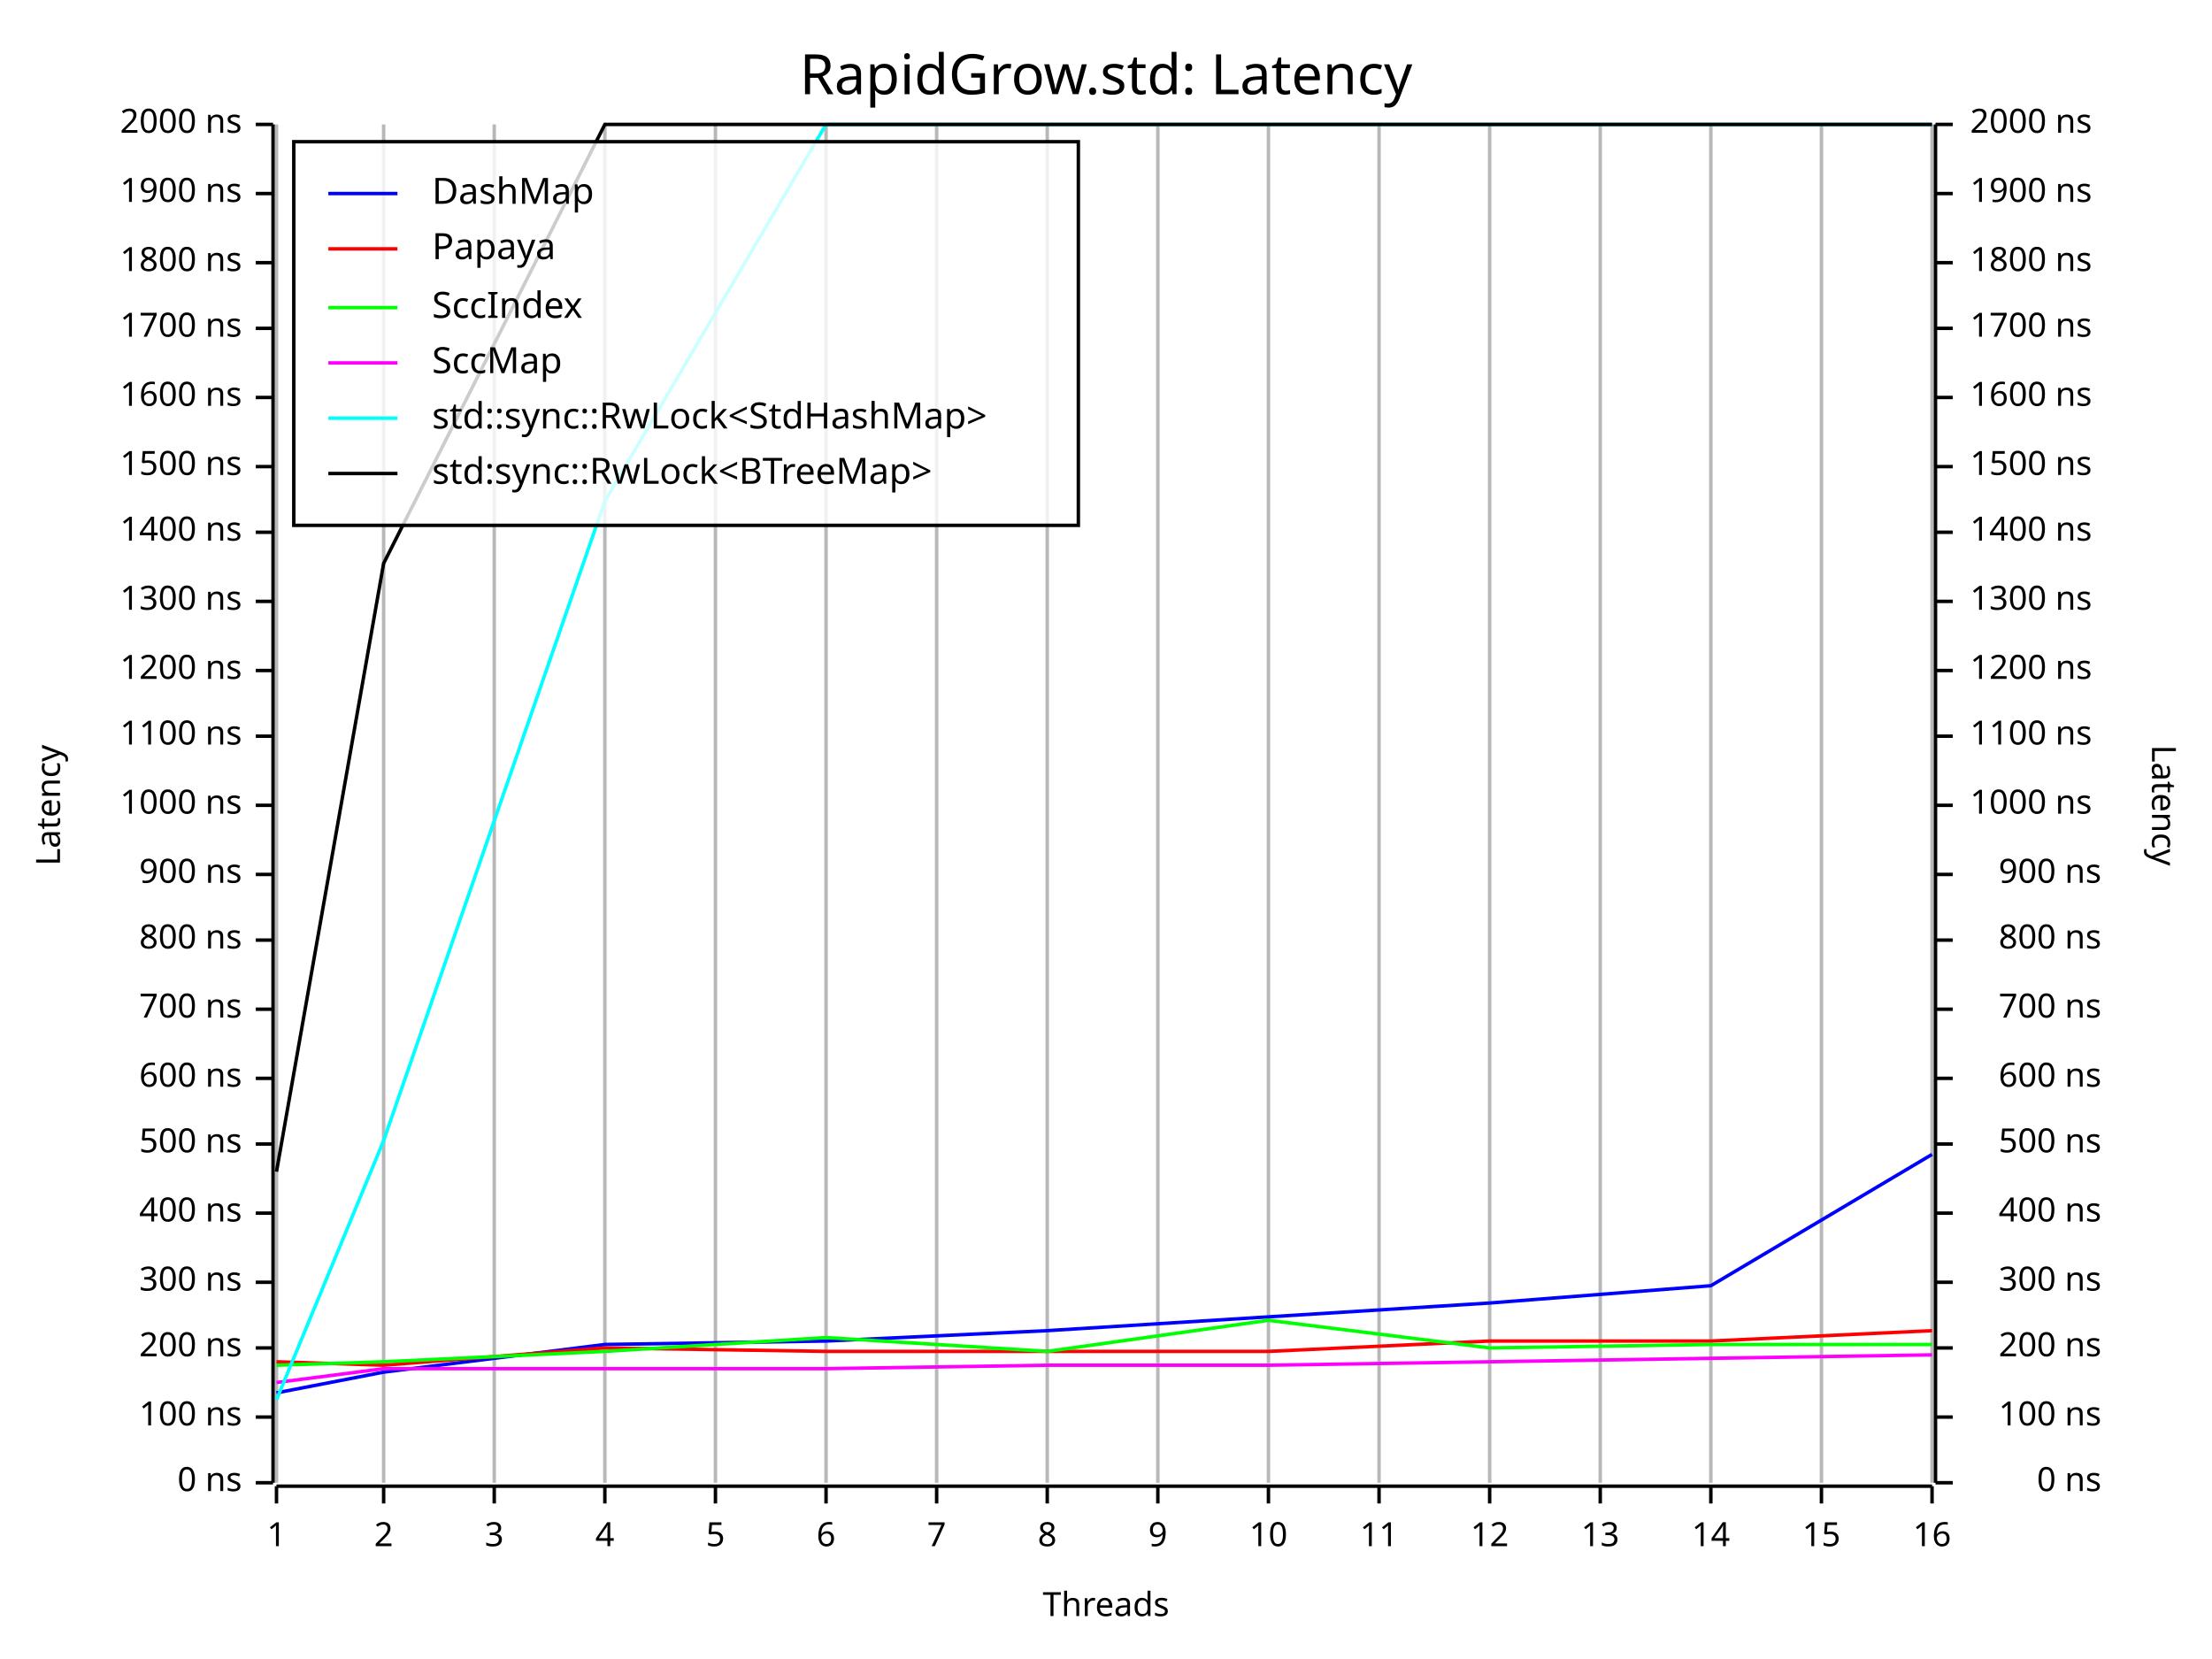
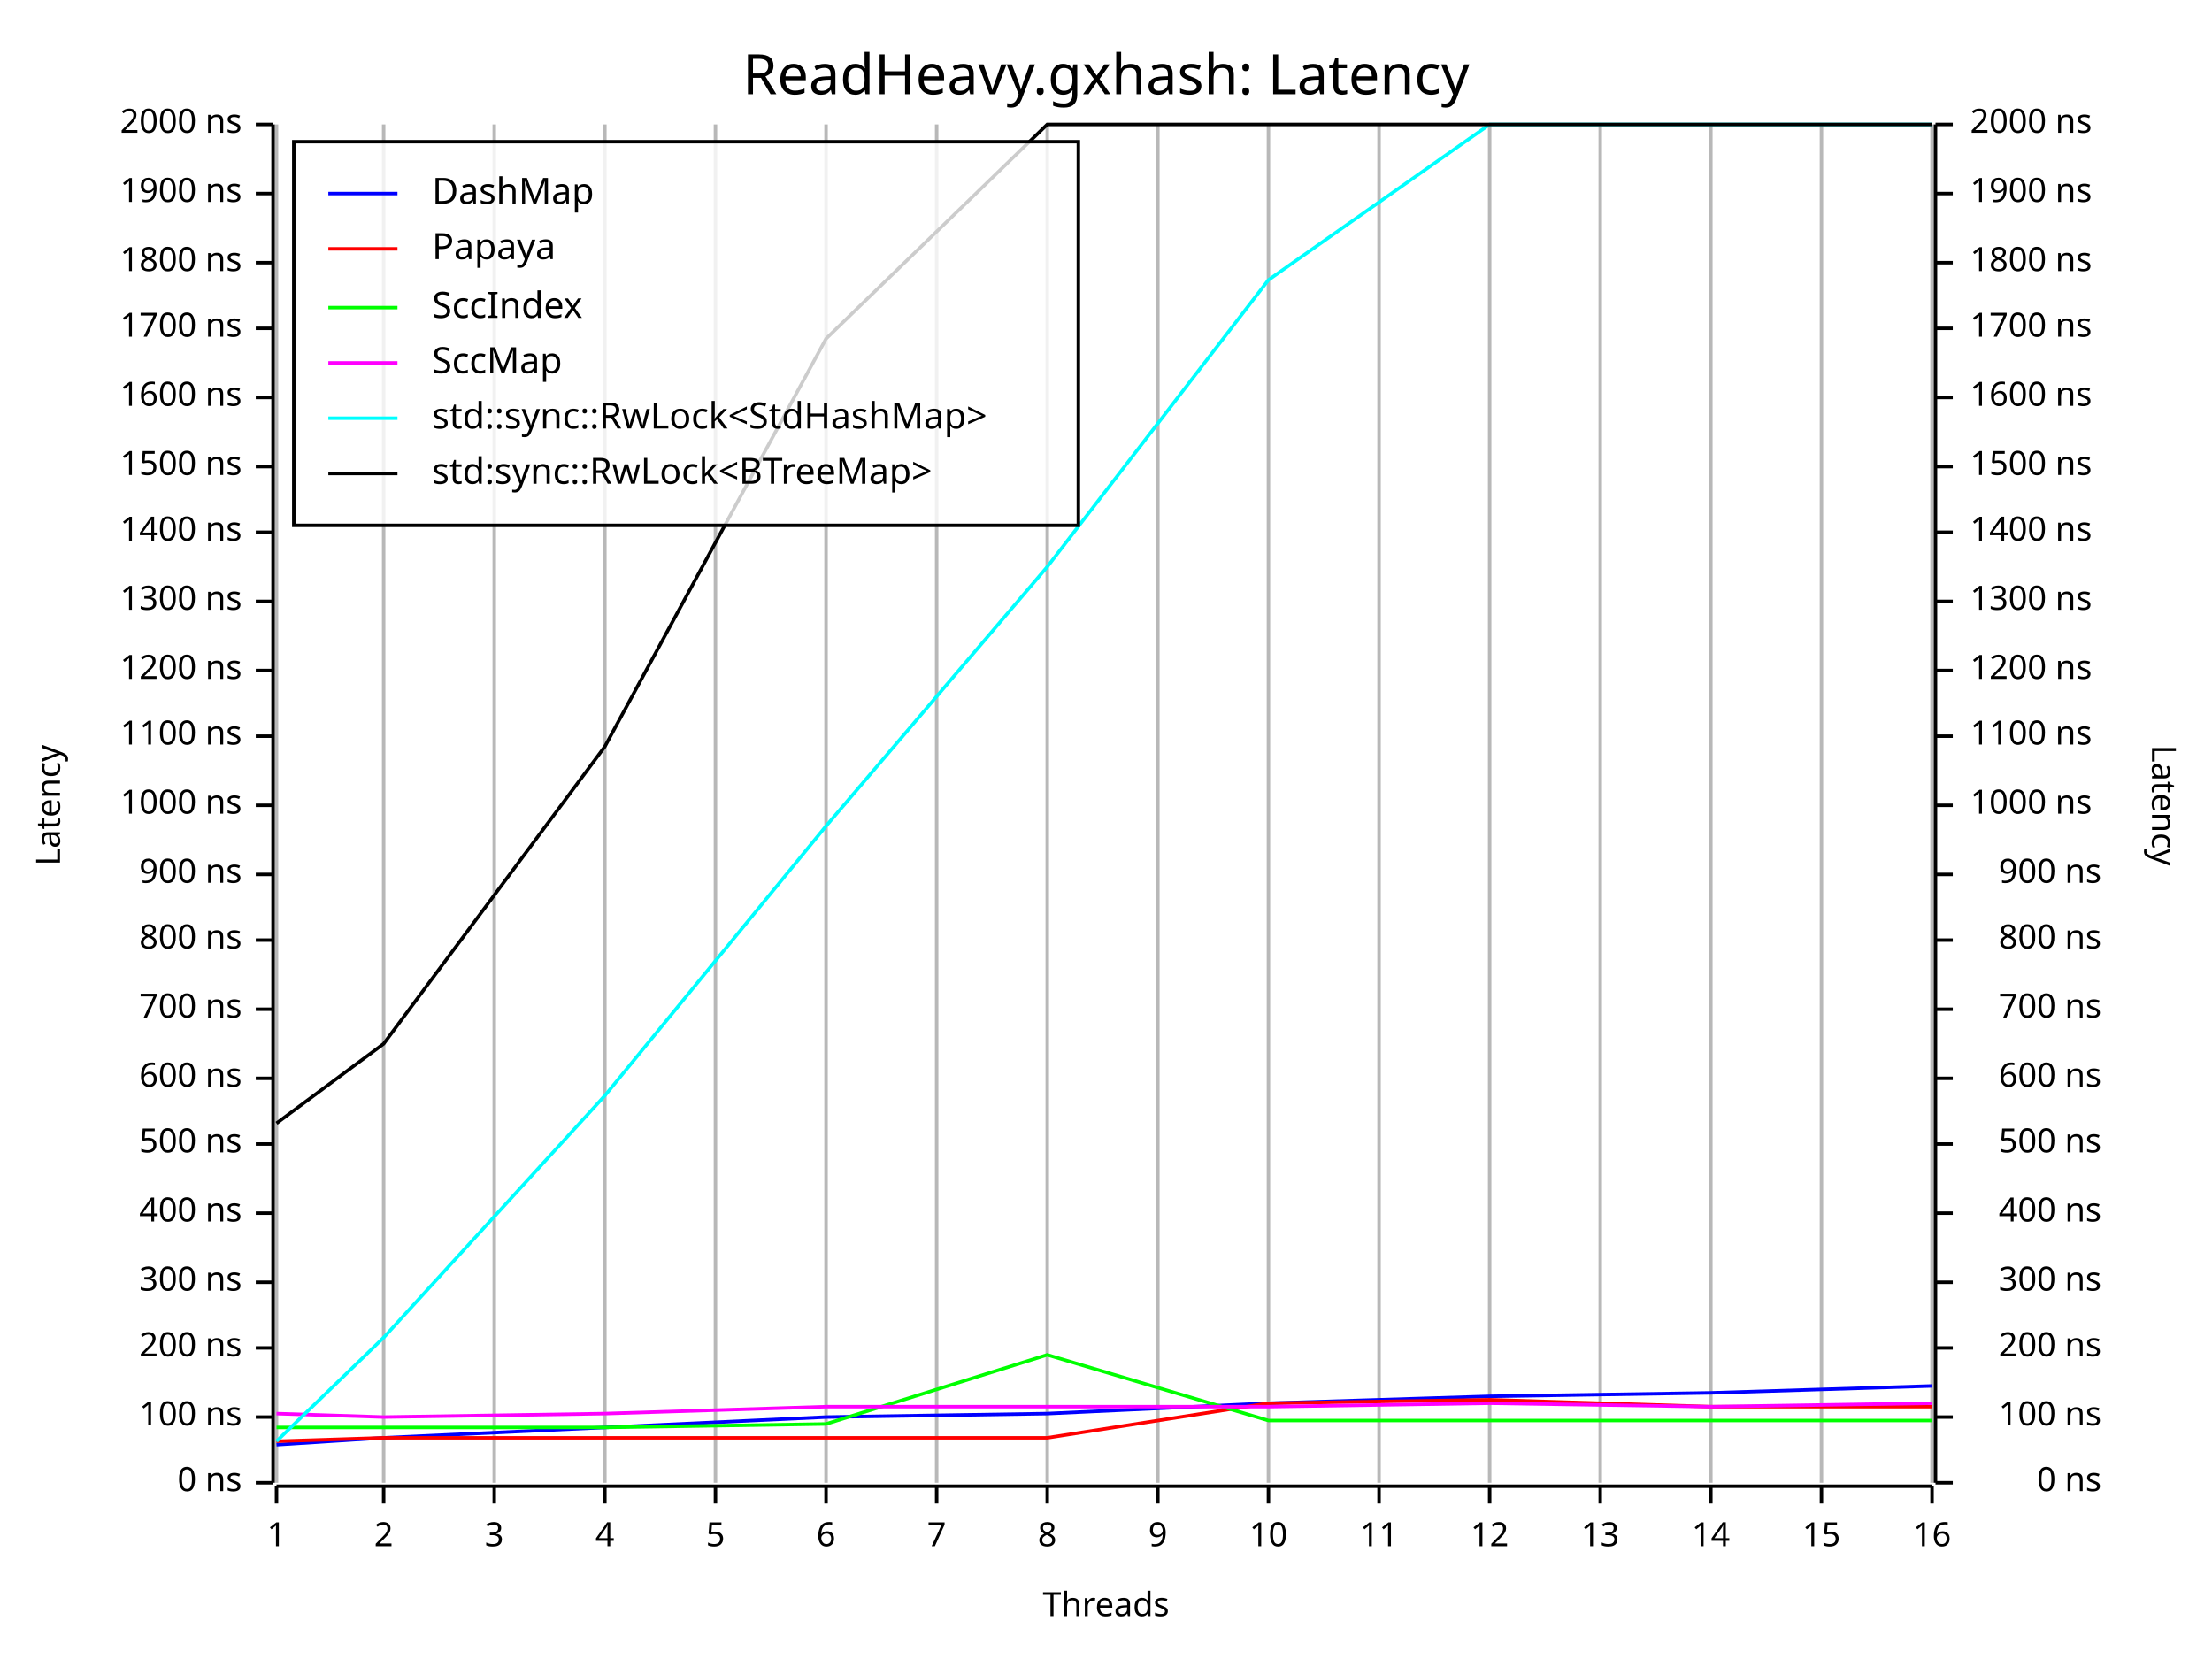
<svg xmlns="http://www.w3.org/2000/svg" width="640" height="480" viewBox="0 0 640 480">
  <rect x="0" y="0" width="640" height="480" opacity="1" fill="#FFFFFF" stroke="none" />
  <text x="320" y="15" dy="0.76em" text-anchor="middle" font-family="Fira Code" font-size="16.129" opacity="1" fill="#000000">
- RapidGrow.std: Latency
+ ReadHeavy.gxhash: Latency
</text>
  <line opacity="0.1" stroke="#000000" stroke-width="1" x1="80" y1="429" x2="80" y2="36" />
  <line opacity="0.1" stroke="#000000" stroke-width="1" x1="111" y1="429" x2="111" y2="36" />
  <line opacity="0.1" stroke="#000000" stroke-width="1" x1="143" y1="429" x2="143" y2="36" />
  <line opacity="0.1" stroke="#000000" stroke-width="1" x1="175" y1="429" x2="175" y2="36" />
  <line opacity="0.1" stroke="#000000" stroke-width="1" x1="207" y1="429" x2="207" y2="36" />
  <line opacity="0.1" stroke="#000000" stroke-width="1" x1="239" y1="429" x2="239" y2="36" />
  <line opacity="0.1" stroke="#000000" stroke-width="1" x1="271" y1="429" x2="271" y2="36" />
  <line opacity="0.1" stroke="#000000" stroke-width="1" x1="303" y1="429" x2="303" y2="36" />
  <line opacity="0.1" stroke="#000000" stroke-width="1" x1="335" y1="429" x2="335" y2="36" />
  <line opacity="0.1" stroke="#000000" stroke-width="1" x1="367" y1="429" x2="367" y2="36" />
  <line opacity="0.1" stroke="#000000" stroke-width="1" x1="399" y1="429" x2="399" y2="36" />
  <line opacity="0.1" stroke="#000000" stroke-width="1" x1="431" y1="429" x2="431" y2="36" />
  <line opacity="0.1" stroke="#000000" stroke-width="1" x1="463" y1="429" x2="463" y2="36" />
  <line opacity="0.1" stroke="#000000" stroke-width="1" x1="495" y1="429" x2="495" y2="36" />
  <line opacity="0.1" stroke="#000000" stroke-width="1" x1="527" y1="429" x2="527" y2="36" />
  <line opacity="0.1" stroke="#000000" stroke-width="1" x1="559" y1="429" x2="559" y2="36" />
  <text x="10" y="233" dy="0.76em" text-anchor="middle" font-family="sans-serif" font-size="9.677" opacity="1" fill="#000000" transform="rotate(270, 10, 233)">
Latency
</text>
  <text x="320" y="470" dy="-0.5ex" text-anchor="middle" font-family="sans-serif" font-size="9.677" opacity="1" fill="#000000">
Threads
</text>
  <text x="630" y="233" dy="0.76em" text-anchor="middle" font-family="sans-serif" font-size="9.677" opacity="1" fill="#000000" transform="rotate(90, 630, 233)">
Latency
</text>
  <line opacity="0.2" stroke="#000000" stroke-width="1" x1="80" y1="429" x2="80" y2="36" />
  <line opacity="0.2" stroke="#000000" stroke-width="1" x1="111" y1="429" x2="111" y2="36" />
  <line opacity="0.2" stroke="#000000" stroke-width="1" x1="143" y1="429" x2="143" y2="36" />
  <line opacity="0.2" stroke="#000000" stroke-width="1" x1="175" y1="429" x2="175" y2="36" />
  <line opacity="0.2" stroke="#000000" stroke-width="1" x1="207" y1="429" x2="207" y2="36" />
  <line opacity="0.2" stroke="#000000" stroke-width="1" x1="239" y1="429" x2="239" y2="36" />
  <line opacity="0.2" stroke="#000000" stroke-width="1" x1="271" y1="429" x2="271" y2="36" />
  <line opacity="0.2" stroke="#000000" stroke-width="1" x1="303" y1="429" x2="303" y2="36" />
  <line opacity="0.2" stroke="#000000" stroke-width="1" x1="335" y1="429" x2="335" y2="36" />
  <line opacity="0.2" stroke="#000000" stroke-width="1" x1="367" y1="429" x2="367" y2="36" />
  <line opacity="0.2" stroke="#000000" stroke-width="1" x1="399" y1="429" x2="399" y2="36" />
  <line opacity="0.2" stroke="#000000" stroke-width="1" x1="431" y1="429" x2="431" y2="36" />
  <line opacity="0.2" stroke="#000000" stroke-width="1" x1="463" y1="429" x2="463" y2="36" />
  <line opacity="0.2" stroke="#000000" stroke-width="1" x1="495" y1="429" x2="495" y2="36" />
  <line opacity="0.2" stroke="#000000" stroke-width="1" x1="527" y1="429" x2="527" y2="36" />
  <line opacity="0.2" stroke="#000000" stroke-width="1" x1="559" y1="429" x2="559" y2="36" />
  <polyline fill="none" opacity="1" stroke="#000000" stroke-width="1" points="79,36 79,429 " />
  <text x="70" y="429" dy="0.5ex" text-anchor="end" font-family="sans-serif" font-size="9.677" opacity="1" fill="#000000">
0 ns
</text>
  <polyline fill="none" opacity="1" stroke="#000000" stroke-width="1" points="74,429 79,429 " />
  <text x="70" y="410" dy="0.5ex" text-anchor="end" font-family="sans-serif" font-size="9.677" opacity="1" fill="#000000">
100 ns
</text>
  <polyline fill="none" opacity="1" stroke="#000000" stroke-width="1" points="74,410 79,410 " />
  <text x="70" y="390" dy="0.5ex" text-anchor="end" font-family="sans-serif" font-size="9.677" opacity="1" fill="#000000">
200 ns
</text>
  <polyline fill="none" opacity="1" stroke="#000000" stroke-width="1" points="74,390 79,390 " />
  <text x="70" y="371" dy="0.5ex" text-anchor="end" font-family="sans-serif" font-size="9.677" opacity="1" fill="#000000">
300 ns
</text>
  <polyline fill="none" opacity="1" stroke="#000000" stroke-width="1" points="74,371 79,371 " />
  <text x="70" y="351" dy="0.5ex" text-anchor="end" font-family="sans-serif" font-size="9.677" opacity="1" fill="#000000">
400 ns
</text>
  <polyline fill="none" opacity="1" stroke="#000000" stroke-width="1" points="74,351 79,351 " />
  <text x="70" y="331" dy="0.5ex" text-anchor="end" font-family="sans-serif" font-size="9.677" opacity="1" fill="#000000">
500 ns
</text>
  <polyline fill="none" opacity="1" stroke="#000000" stroke-width="1" points="74,331 79,331 " />
  <text x="70" y="312" dy="0.5ex" text-anchor="end" font-family="sans-serif" font-size="9.677" opacity="1" fill="#000000">
600 ns
</text>
  <polyline fill="none" opacity="1" stroke="#000000" stroke-width="1" points="74,312 79,312 " />
  <text x="70" y="292" dy="0.5ex" text-anchor="end" font-family="sans-serif" font-size="9.677" opacity="1" fill="#000000">
700 ns
</text>
  <polyline fill="none" opacity="1" stroke="#000000" stroke-width="1" points="74,292 79,292 " />
  <text x="70" y="272" dy="0.5ex" text-anchor="end" font-family="sans-serif" font-size="9.677" opacity="1" fill="#000000">
800 ns
</text>
  <polyline fill="none" opacity="1" stroke="#000000" stroke-width="1" points="74,272 79,272 " />
  <text x="70" y="253" dy="0.5ex" text-anchor="end" font-family="sans-serif" font-size="9.677" opacity="1" fill="#000000">
900 ns
</text>
  <polyline fill="none" opacity="1" stroke="#000000" stroke-width="1" points="74,253 79,253 " />
  <text x="70" y="233" dy="0.5ex" text-anchor="end" font-family="sans-serif" font-size="9.677" opacity="1" fill="#000000">
1000 ns
</text>
  <polyline fill="none" opacity="1" stroke="#000000" stroke-width="1" points="74,233 79,233 " />
  <text x="70" y="213" dy="0.5ex" text-anchor="end" font-family="sans-serif" font-size="9.677" opacity="1" fill="#000000">
1100 ns
</text>
  <polyline fill="none" opacity="1" stroke="#000000" stroke-width="1" points="74,213 79,213 " />
  <text x="70" y="194" dy="0.5ex" text-anchor="end" font-family="sans-serif" font-size="9.677" opacity="1" fill="#000000">
1200 ns
</text>
  <polyline fill="none" opacity="1" stroke="#000000" stroke-width="1" points="74,194 79,194 " />
  <text x="70" y="174" dy="0.5ex" text-anchor="end" font-family="sans-serif" font-size="9.677" opacity="1" fill="#000000">
1300 ns
</text>
  <polyline fill="none" opacity="1" stroke="#000000" stroke-width="1" points="74,174 79,174 " />
  <text x="70" y="154" dy="0.5ex" text-anchor="end" font-family="sans-serif" font-size="9.677" opacity="1" fill="#000000">
1400 ns
</text>
  <polyline fill="none" opacity="1" stroke="#000000" stroke-width="1" points="74,154 79,154 " />
  <text x="70" y="135" dy="0.5ex" text-anchor="end" font-family="sans-serif" font-size="9.677" opacity="1" fill="#000000">
1500 ns
</text>
  <polyline fill="none" opacity="1" stroke="#000000" stroke-width="1" points="74,135 79,135 " />
  <text x="70" y="115" dy="0.5ex" text-anchor="end" font-family="sans-serif" font-size="9.677" opacity="1" fill="#000000">
1600 ns
</text>
  <polyline fill="none" opacity="1" stroke="#000000" stroke-width="1" points="74,115 79,115 " />
  <text x="70" y="95" dy="0.5ex" text-anchor="end" font-family="sans-serif" font-size="9.677" opacity="1" fill="#000000">
1700 ns
</text>
  <polyline fill="none" opacity="1" stroke="#000000" stroke-width="1" points="74,95 79,95 " />
  <text x="70" y="76" dy="0.5ex" text-anchor="end" font-family="sans-serif" font-size="9.677" opacity="1" fill="#000000">
1800 ns
</text>
  <polyline fill="none" opacity="1" stroke="#000000" stroke-width="1" points="74,76 79,76 " />
  <text x="70" y="56" dy="0.5ex" text-anchor="end" font-family="sans-serif" font-size="9.677" opacity="1" fill="#000000">
1900 ns
</text>
  <polyline fill="none" opacity="1" stroke="#000000" stroke-width="1" points="74,56 79,56 " />
  <text x="70" y="36" dy="0.5ex" text-anchor="end" font-family="sans-serif" font-size="9.677" opacity="1" fill="#000000">
2000 ns
</text>
  <polyline fill="none" opacity="1" stroke="#000000" stroke-width="1" points="74,36 79,36 " />
  <polyline fill="none" opacity="1" stroke="#000000" stroke-width="1" points="80,430 559,430 " />
  <text x="80" y="440" dy="0.76em" text-anchor="middle" font-family="sans-serif" font-size="9.677" opacity="1" fill="#000000">
1
</text>
  <polyline fill="none" opacity="1" stroke="#000000" stroke-width="1" points="80,430 80,435 " />
  <text x="111" y="440" dy="0.76em" text-anchor="middle" font-family="sans-serif" font-size="9.677" opacity="1" fill="#000000">
2
</text>
  <polyline fill="none" opacity="1" stroke="#000000" stroke-width="1" points="111,430 111,435 " />
  <text x="143" y="440" dy="0.76em" text-anchor="middle" font-family="sans-serif" font-size="9.677" opacity="1" fill="#000000">
3
</text>
  <polyline fill="none" opacity="1" stroke="#000000" stroke-width="1" points="143,430 143,435 " />
  <text x="175" y="440" dy="0.76em" text-anchor="middle" font-family="sans-serif" font-size="9.677" opacity="1" fill="#000000">
4
</text>
  <polyline fill="none" opacity="1" stroke="#000000" stroke-width="1" points="175,430 175,435 " />
  <text x="207" y="440" dy="0.76em" text-anchor="middle" font-family="sans-serif" font-size="9.677" opacity="1" fill="#000000">
5
</text>
  <polyline fill="none" opacity="1" stroke="#000000" stroke-width="1" points="207,430 207,435 " />
  <text x="239" y="440" dy="0.76em" text-anchor="middle" font-family="sans-serif" font-size="9.677" opacity="1" fill="#000000">
6
</text>
  <polyline fill="none" opacity="1" stroke="#000000" stroke-width="1" points="239,430 239,435 " />
  <text x="271" y="440" dy="0.76em" text-anchor="middle" font-family="sans-serif" font-size="9.677" opacity="1" fill="#000000">
7
</text>
  <polyline fill="none" opacity="1" stroke="#000000" stroke-width="1" points="271,430 271,435 " />
  <text x="303" y="440" dy="0.76em" text-anchor="middle" font-family="sans-serif" font-size="9.677" opacity="1" fill="#000000">
8
</text>
  <polyline fill="none" opacity="1" stroke="#000000" stroke-width="1" points="303,430 303,435 " />
  <text x="335" y="440" dy="0.76em" text-anchor="middle" font-family="sans-serif" font-size="9.677" opacity="1" fill="#000000">
9
</text>
  <polyline fill="none" opacity="1" stroke="#000000" stroke-width="1" points="335,430 335,435 " />
  <text x="367" y="440" dy="0.76em" text-anchor="middle" font-family="sans-serif" font-size="9.677" opacity="1" fill="#000000">
10
</text>
  <polyline fill="none" opacity="1" stroke="#000000" stroke-width="1" points="367,430 367,435 " />
  <text x="399" y="440" dy="0.76em" text-anchor="middle" font-family="sans-serif" font-size="9.677" opacity="1" fill="#000000">
11
</text>
  <polyline fill="none" opacity="1" stroke="#000000" stroke-width="1" points="399,430 399,435 " />
  <text x="431" y="440" dy="0.76em" text-anchor="middle" font-family="sans-serif" font-size="9.677" opacity="1" fill="#000000">
12
</text>
  <polyline fill="none" opacity="1" stroke="#000000" stroke-width="1" points="431,430 431,435 " />
  <text x="463" y="440" dy="0.76em" text-anchor="middle" font-family="sans-serif" font-size="9.677" opacity="1" fill="#000000">
13
</text>
  <polyline fill="none" opacity="1" stroke="#000000" stroke-width="1" points="463,430 463,435 " />
  <text x="495" y="440" dy="0.76em" text-anchor="middle" font-family="sans-serif" font-size="9.677" opacity="1" fill="#000000">
14
</text>
  <polyline fill="none" opacity="1" stroke="#000000" stroke-width="1" points="495,430 495,435 " />
  <text x="527" y="440" dy="0.76em" text-anchor="middle" font-family="sans-serif" font-size="9.677" opacity="1" fill="#000000">
15
</text>
  <polyline fill="none" opacity="1" stroke="#000000" stroke-width="1" points="527,430 527,435 " />
  <text x="559" y="440" dy="0.76em" text-anchor="middle" font-family="sans-serif" font-size="9.677" opacity="1" fill="#000000">
16
</text>
  <polyline fill="none" opacity="1" stroke="#000000" stroke-width="1" points="559,430 559,435 " />
  <polyline fill="none" opacity="1" stroke="#000000" stroke-width="1" points="560,36 560,429 " />
  <text x="608" y="429" dy="0.5ex" text-anchor="end" font-family="sans-serif" font-size="9.677" opacity="1" fill="#000000">
0 ns
</text>
  <polyline fill="none" opacity="1" stroke="#000000" stroke-width="1" points="560,429 565,429 " />
  <text x="608" y="410" dy="0.5ex" text-anchor="end" font-family="sans-serif" font-size="9.677" opacity="1" fill="#000000">
100 ns
</text>
  <polyline fill="none" opacity="1" stroke="#000000" stroke-width="1" points="560,410 565,410 " />
  <text x="608" y="390" dy="0.5ex" text-anchor="end" font-family="sans-serif" font-size="9.677" opacity="1" fill="#000000">
200 ns
</text>
  <polyline fill="none" opacity="1" stroke="#000000" stroke-width="1" points="560,390 565,390 " />
  <text x="608" y="371" dy="0.5ex" text-anchor="end" font-family="sans-serif" font-size="9.677" opacity="1" fill="#000000">
300 ns
</text>
  <polyline fill="none" opacity="1" stroke="#000000" stroke-width="1" points="560,371 565,371 " />
  <text x="608" y="351" dy="0.5ex" text-anchor="end" font-family="sans-serif" font-size="9.677" opacity="1" fill="#000000">
400 ns
</text>
  <polyline fill="none" opacity="1" stroke="#000000" stroke-width="1" points="560,351 565,351 " />
  <text x="608" y="331" dy="0.5ex" text-anchor="end" font-family="sans-serif" font-size="9.677" opacity="1" fill="#000000">
500 ns
</text>
  <polyline fill="none" opacity="1" stroke="#000000" stroke-width="1" points="560,331 565,331 " />
  <text x="608" y="312" dy="0.5ex" text-anchor="end" font-family="sans-serif" font-size="9.677" opacity="1" fill="#000000">
600 ns
</text>
  <polyline fill="none" opacity="1" stroke="#000000" stroke-width="1" points="560,312 565,312 " />
  <text x="608" y="292" dy="0.5ex" text-anchor="end" font-family="sans-serif" font-size="9.677" opacity="1" fill="#000000">
700 ns
</text>
  <polyline fill="none" opacity="1" stroke="#000000" stroke-width="1" points="560,292 565,292 " />
  <text x="608" y="272" dy="0.5ex" text-anchor="end" font-family="sans-serif" font-size="9.677" opacity="1" fill="#000000">
800 ns
</text>
  <polyline fill="none" opacity="1" stroke="#000000" stroke-width="1" points="560,272 565,272 " />
  <text x="608" y="253" dy="0.5ex" text-anchor="end" font-family="sans-serif" font-size="9.677" opacity="1" fill="#000000">
900 ns
</text>
  <polyline fill="none" opacity="1" stroke="#000000" stroke-width="1" points="560,253 565,253 " />
  <text x="570" y="233" dy="0.5ex" text-anchor="start" font-family="sans-serif" font-size="9.677" opacity="1" fill="#000000">
1000 ns
</text>
  <polyline fill="none" opacity="1" stroke="#000000" stroke-width="1" points="560,233 565,233 " />
  <text x="570" y="213" dy="0.5ex" text-anchor="start" font-family="sans-serif" font-size="9.677" opacity="1" fill="#000000">
1100 ns
</text>
  <polyline fill="none" opacity="1" stroke="#000000" stroke-width="1" points="560,213 565,213 " />
  <text x="570" y="194" dy="0.5ex" text-anchor="start" font-family="sans-serif" font-size="9.677" opacity="1" fill="#000000">
1200 ns
</text>
  <polyline fill="none" opacity="1" stroke="#000000" stroke-width="1" points="560,194 565,194 " />
  <text x="570" y="174" dy="0.5ex" text-anchor="start" font-family="sans-serif" font-size="9.677" opacity="1" fill="#000000">
1300 ns
</text>
  <polyline fill="none" opacity="1" stroke="#000000" stroke-width="1" points="560,174 565,174 " />
  <text x="570" y="154" dy="0.5ex" text-anchor="start" font-family="sans-serif" font-size="9.677" opacity="1" fill="#000000">
1400 ns
</text>
  <polyline fill="none" opacity="1" stroke="#000000" stroke-width="1" points="560,154 565,154 " />
  <text x="570" y="135" dy="0.5ex" text-anchor="start" font-family="sans-serif" font-size="9.677" opacity="1" fill="#000000">
1500 ns
</text>
  <polyline fill="none" opacity="1" stroke="#000000" stroke-width="1" points="560,135 565,135 " />
  <text x="570" y="115" dy="0.5ex" text-anchor="start" font-family="sans-serif" font-size="9.677" opacity="1" fill="#000000">
1600 ns
</text>
  <polyline fill="none" opacity="1" stroke="#000000" stroke-width="1" points="560,115 565,115 " />
  <text x="570" y="95" dy="0.5ex" text-anchor="start" font-family="sans-serif" font-size="9.677" opacity="1" fill="#000000">
1700 ns
</text>
  <polyline fill="none" opacity="1" stroke="#000000" stroke-width="1" points="560,95 565,95 " />
  <text x="570" y="76" dy="0.5ex" text-anchor="start" font-family="sans-serif" font-size="9.677" opacity="1" fill="#000000">
1800 ns
</text>
  <polyline fill="none" opacity="1" stroke="#000000" stroke-width="1" points="560,76 565,76 " />
  <text x="570" y="56" dy="0.5ex" text-anchor="start" font-family="sans-serif" font-size="9.677" opacity="1" fill="#000000">
1900 ns
</text>
  <polyline fill="none" opacity="1" stroke="#000000" stroke-width="1" points="560,56 565,56 " />
  <text x="570" y="36" dy="0.5ex" text-anchor="start" font-family="sans-serif" font-size="9.677" opacity="1" fill="#000000">
2000 ns
</text>
  <polyline fill="none" opacity="1" stroke="#000000" stroke-width="1" points="560,36 565,36 " />
-   <polyline fill="none" opacity="1" stroke="#0000FF" stroke-width="1" points="80,403 111,397 175,389 239,388 303,385 367,381 431,377 495,372 559,334 " />
-   <polyline fill="none" opacity="1" stroke="#FF0000" stroke-width="1" points="80,394 111,395 175,390 239,391 303,391 367,391 431,388 495,388 559,385 " />
-   <polyline fill="none" opacity="1" stroke="#00FF00" stroke-width="1" points="80,395 111,394 175,391 239,387 303,391 367,382 431,390 495,389 559,389 " />
-   <polyline fill="none" opacity="1" stroke="#FF00FF" stroke-width="1" points="80,400 111,396 175,396 239,396 303,395 367,395 431,394 495,393 559,392 " />
-   <polyline fill="none" opacity="1" stroke="#00FFFF" stroke-width="1" points="80,405 111,330 175,145 239,36 303,36 367,36 431,36 495,36 559,36 " />
-   <polyline fill="none" opacity="1" stroke="#000000" stroke-width="1" points="80,339 111,163 175,36 239,36 303,36 367,36 431,36 495,36 559,36 " />
+   <polyline fill="none" opacity="1" stroke="#0000FF" stroke-width="1" points="80,418 111,416 175,413 239,410 303,409 367,406 431,404 495,403 559,401 " />
+   <polyline fill="none" opacity="1" stroke="#FF0000" stroke-width="1" points="80,417 111,416 175,416 239,416 303,416 367,406 431,405 495,407 559,407 " />
+   <polyline fill="none" opacity="1" stroke="#00FF00" stroke-width="1" points="80,413 111,413 175,413 239,412 303,392 367,411 431,411 495,411 559,411 " />
+   <polyline fill="none" opacity="1" stroke="#FF00FF" stroke-width="1" points="80,409 111,410 175,409 239,407 303,407 367,407 431,406 495,407 559,406 " />
+   <polyline fill="none" opacity="1" stroke="#00FFFF" stroke-width="1" points="80,417 111,387 175,317 239,239 303,164 367,81 431,36 495,36 559,36 " />
+   <polyline fill="none" opacity="1" stroke="#000000" stroke-width="1" points="80,325 111,302 175,216 239,98 303,36 367,36 431,36 495,36 559,36 " />
  <rect x="85" y="41" width="227" height="111" opacity="0.8" fill="#FFFFFF" stroke="none" />
  <rect x="85" y="41" width="227" height="111" opacity="1" fill="none" stroke="#000000" />
  <text x="125" y="51" dy="0.76em" text-anchor="start" font-family="Fira Code" font-size="10.484" opacity="1" fill="#000000">
DashMap
</text>
  <text x="125" y="67" dy="0.76em" text-anchor="start" font-family="Fira Code" font-size="10.484" opacity="1" fill="#000000">
Papaya
</text>
  <text x="125" y="84" dy="0.76em" text-anchor="start" font-family="Fira Code" font-size="10.484" opacity="1" fill="#000000">
SccIndex
</text>
  <text x="125" y="100" dy="0.76em" text-anchor="start" font-family="Fira Code" font-size="10.484" opacity="1" fill="#000000">
SccMap
</text>
  <text x="125" y="116" dy="0.76em" text-anchor="start" font-family="Fira Code" font-size="10.484" opacity="1" fill="#000000">
std::sync::RwLock&lt;StdHashMap&gt;
</text>
  <text x="125" y="132" dy="0.76em" text-anchor="start" font-family="Fira Code" font-size="10.484" opacity="1" fill="#000000">
std:sync::RwLock&lt;BTreeMap&gt;
</text>
  <polyline fill="none" opacity="1" stroke="#0000FF" stroke-width="1" points="95,56 115,56 " />
  <polyline fill="none" opacity="1" stroke="#FF0000" stroke-width="1" points="95,72 115,72 " />
  <polyline fill="none" opacity="1" stroke="#00FF00" stroke-width="1" points="95,89 115,89 " />
  <polyline fill="none" opacity="1" stroke="#FF00FF" stroke-width="1" points="95,105 115,105 " />
  <polyline fill="none" opacity="1" stroke="#00FFFF" stroke-width="1" points="95,121 115,121 " />
  <polyline fill="none" opacity="1" stroke="#000000" stroke-width="1" points="95,137 115,137 " />
</svg>
